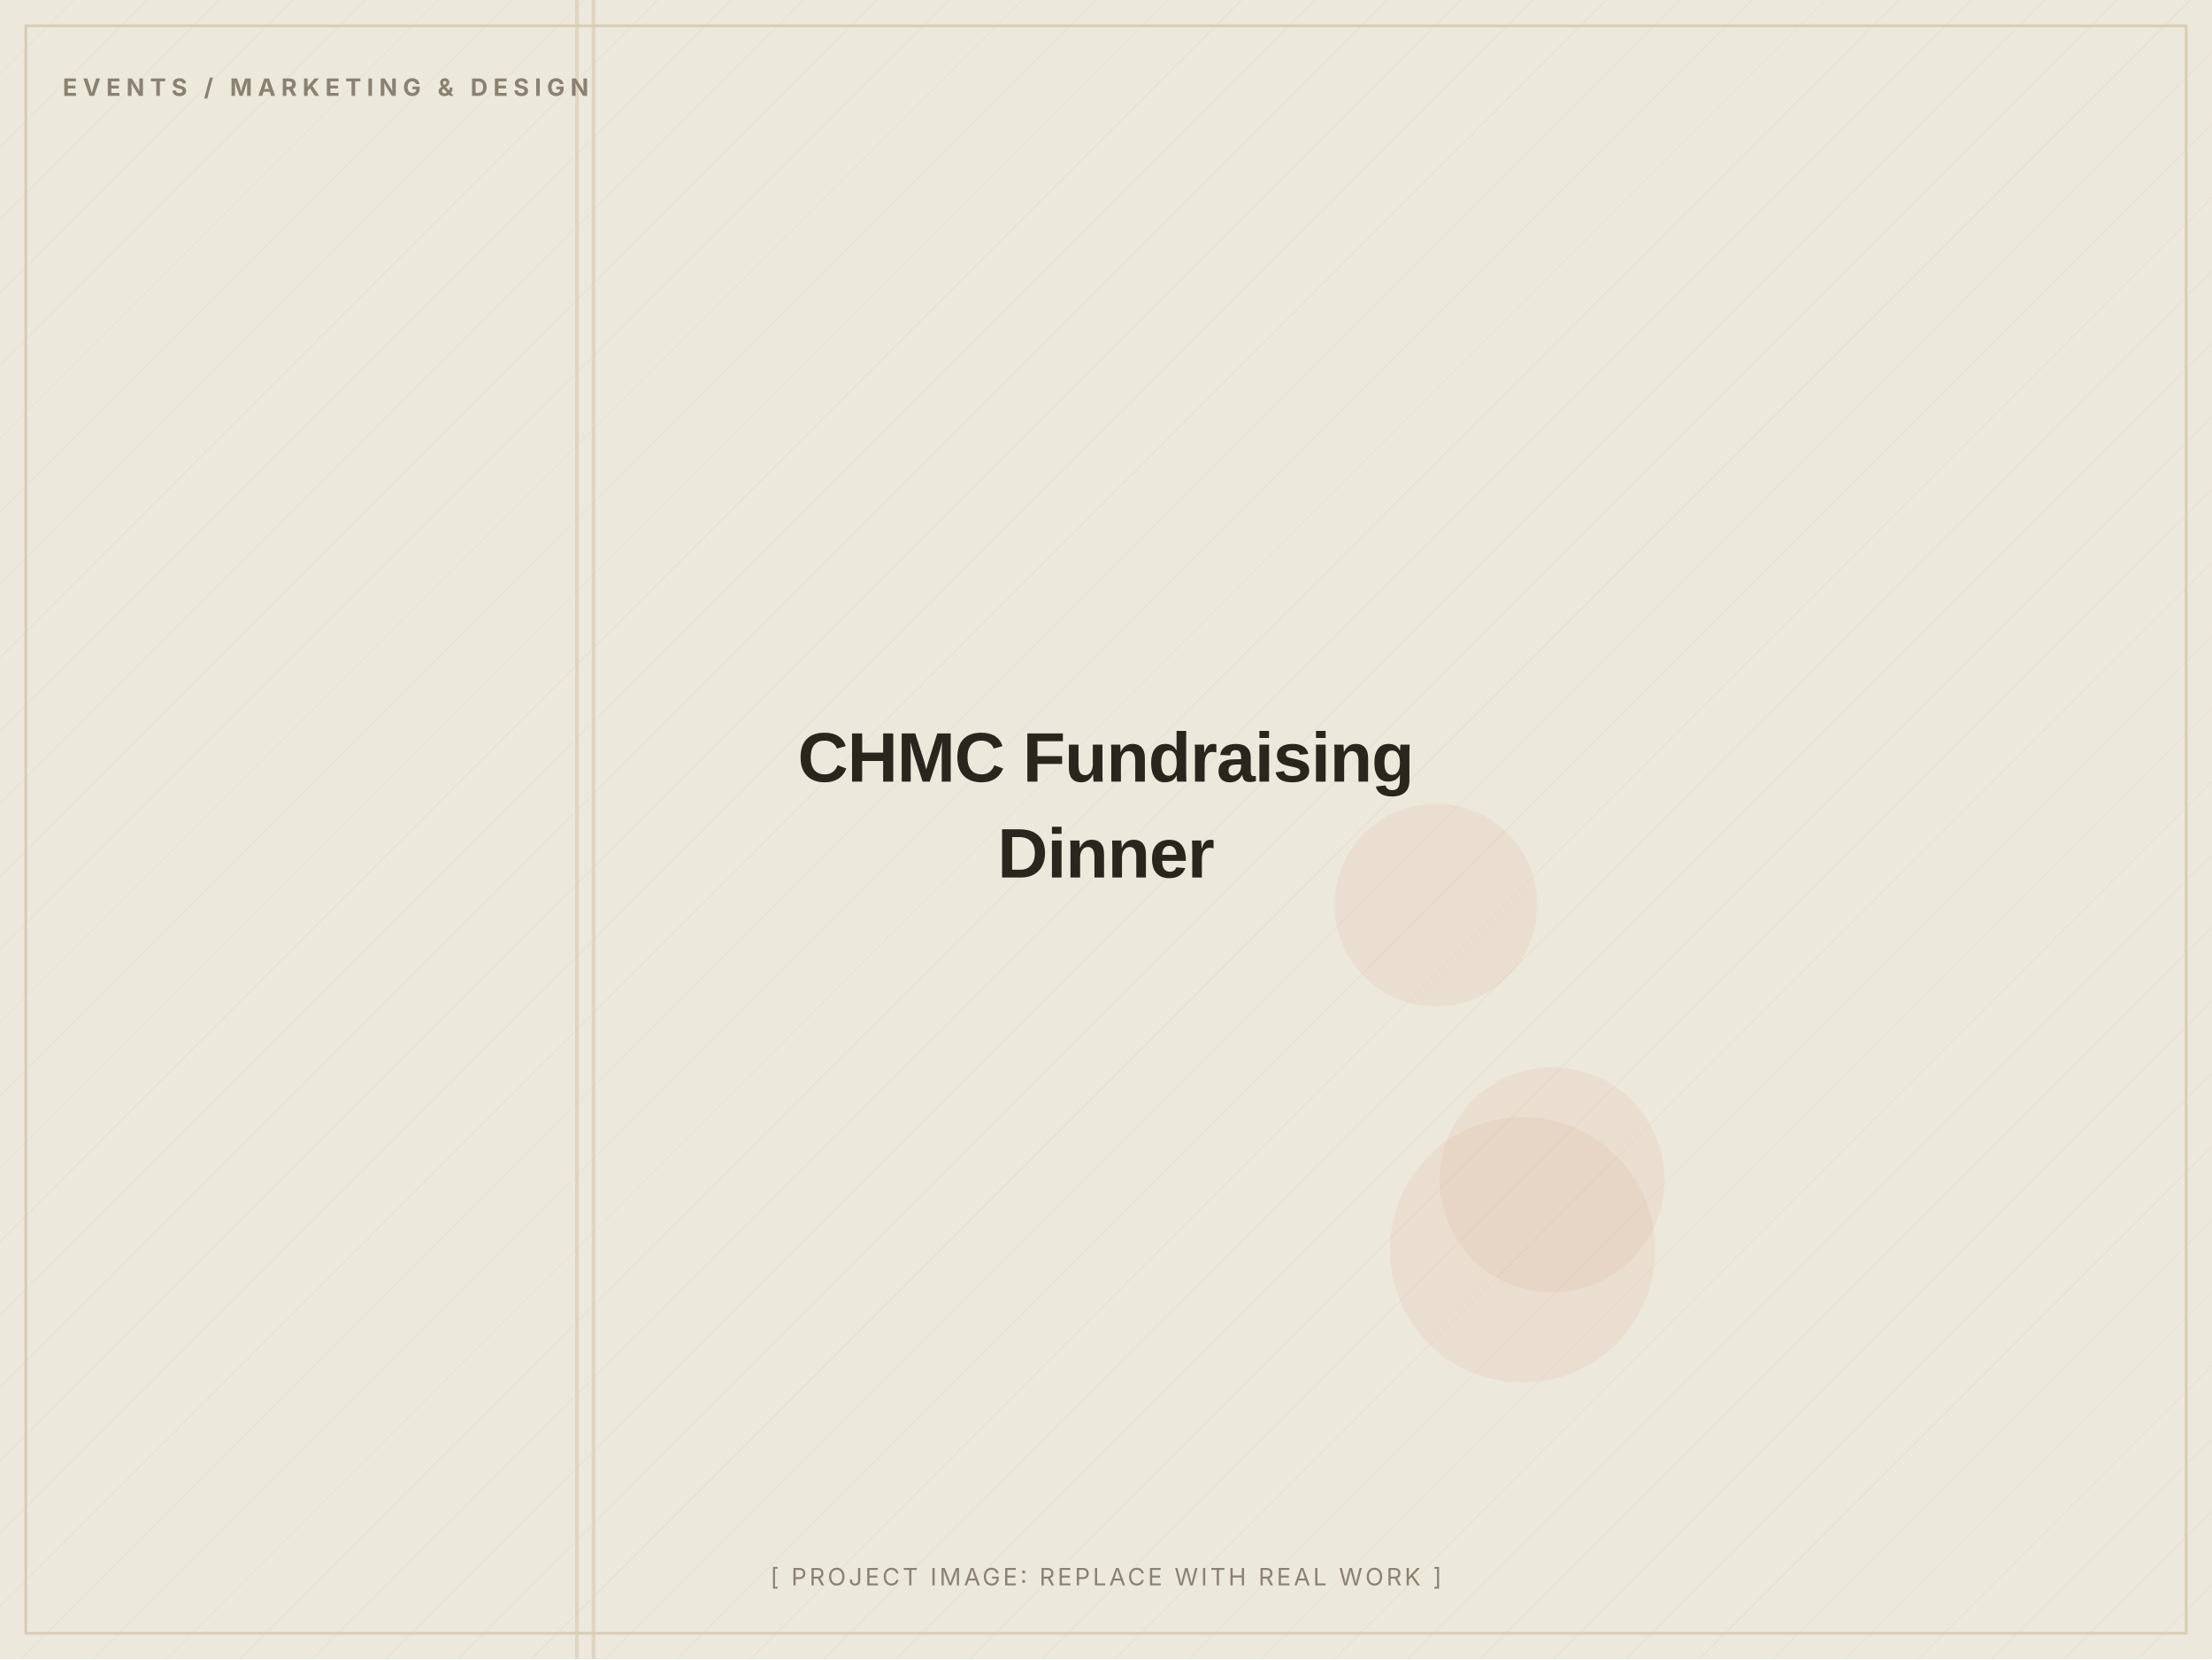
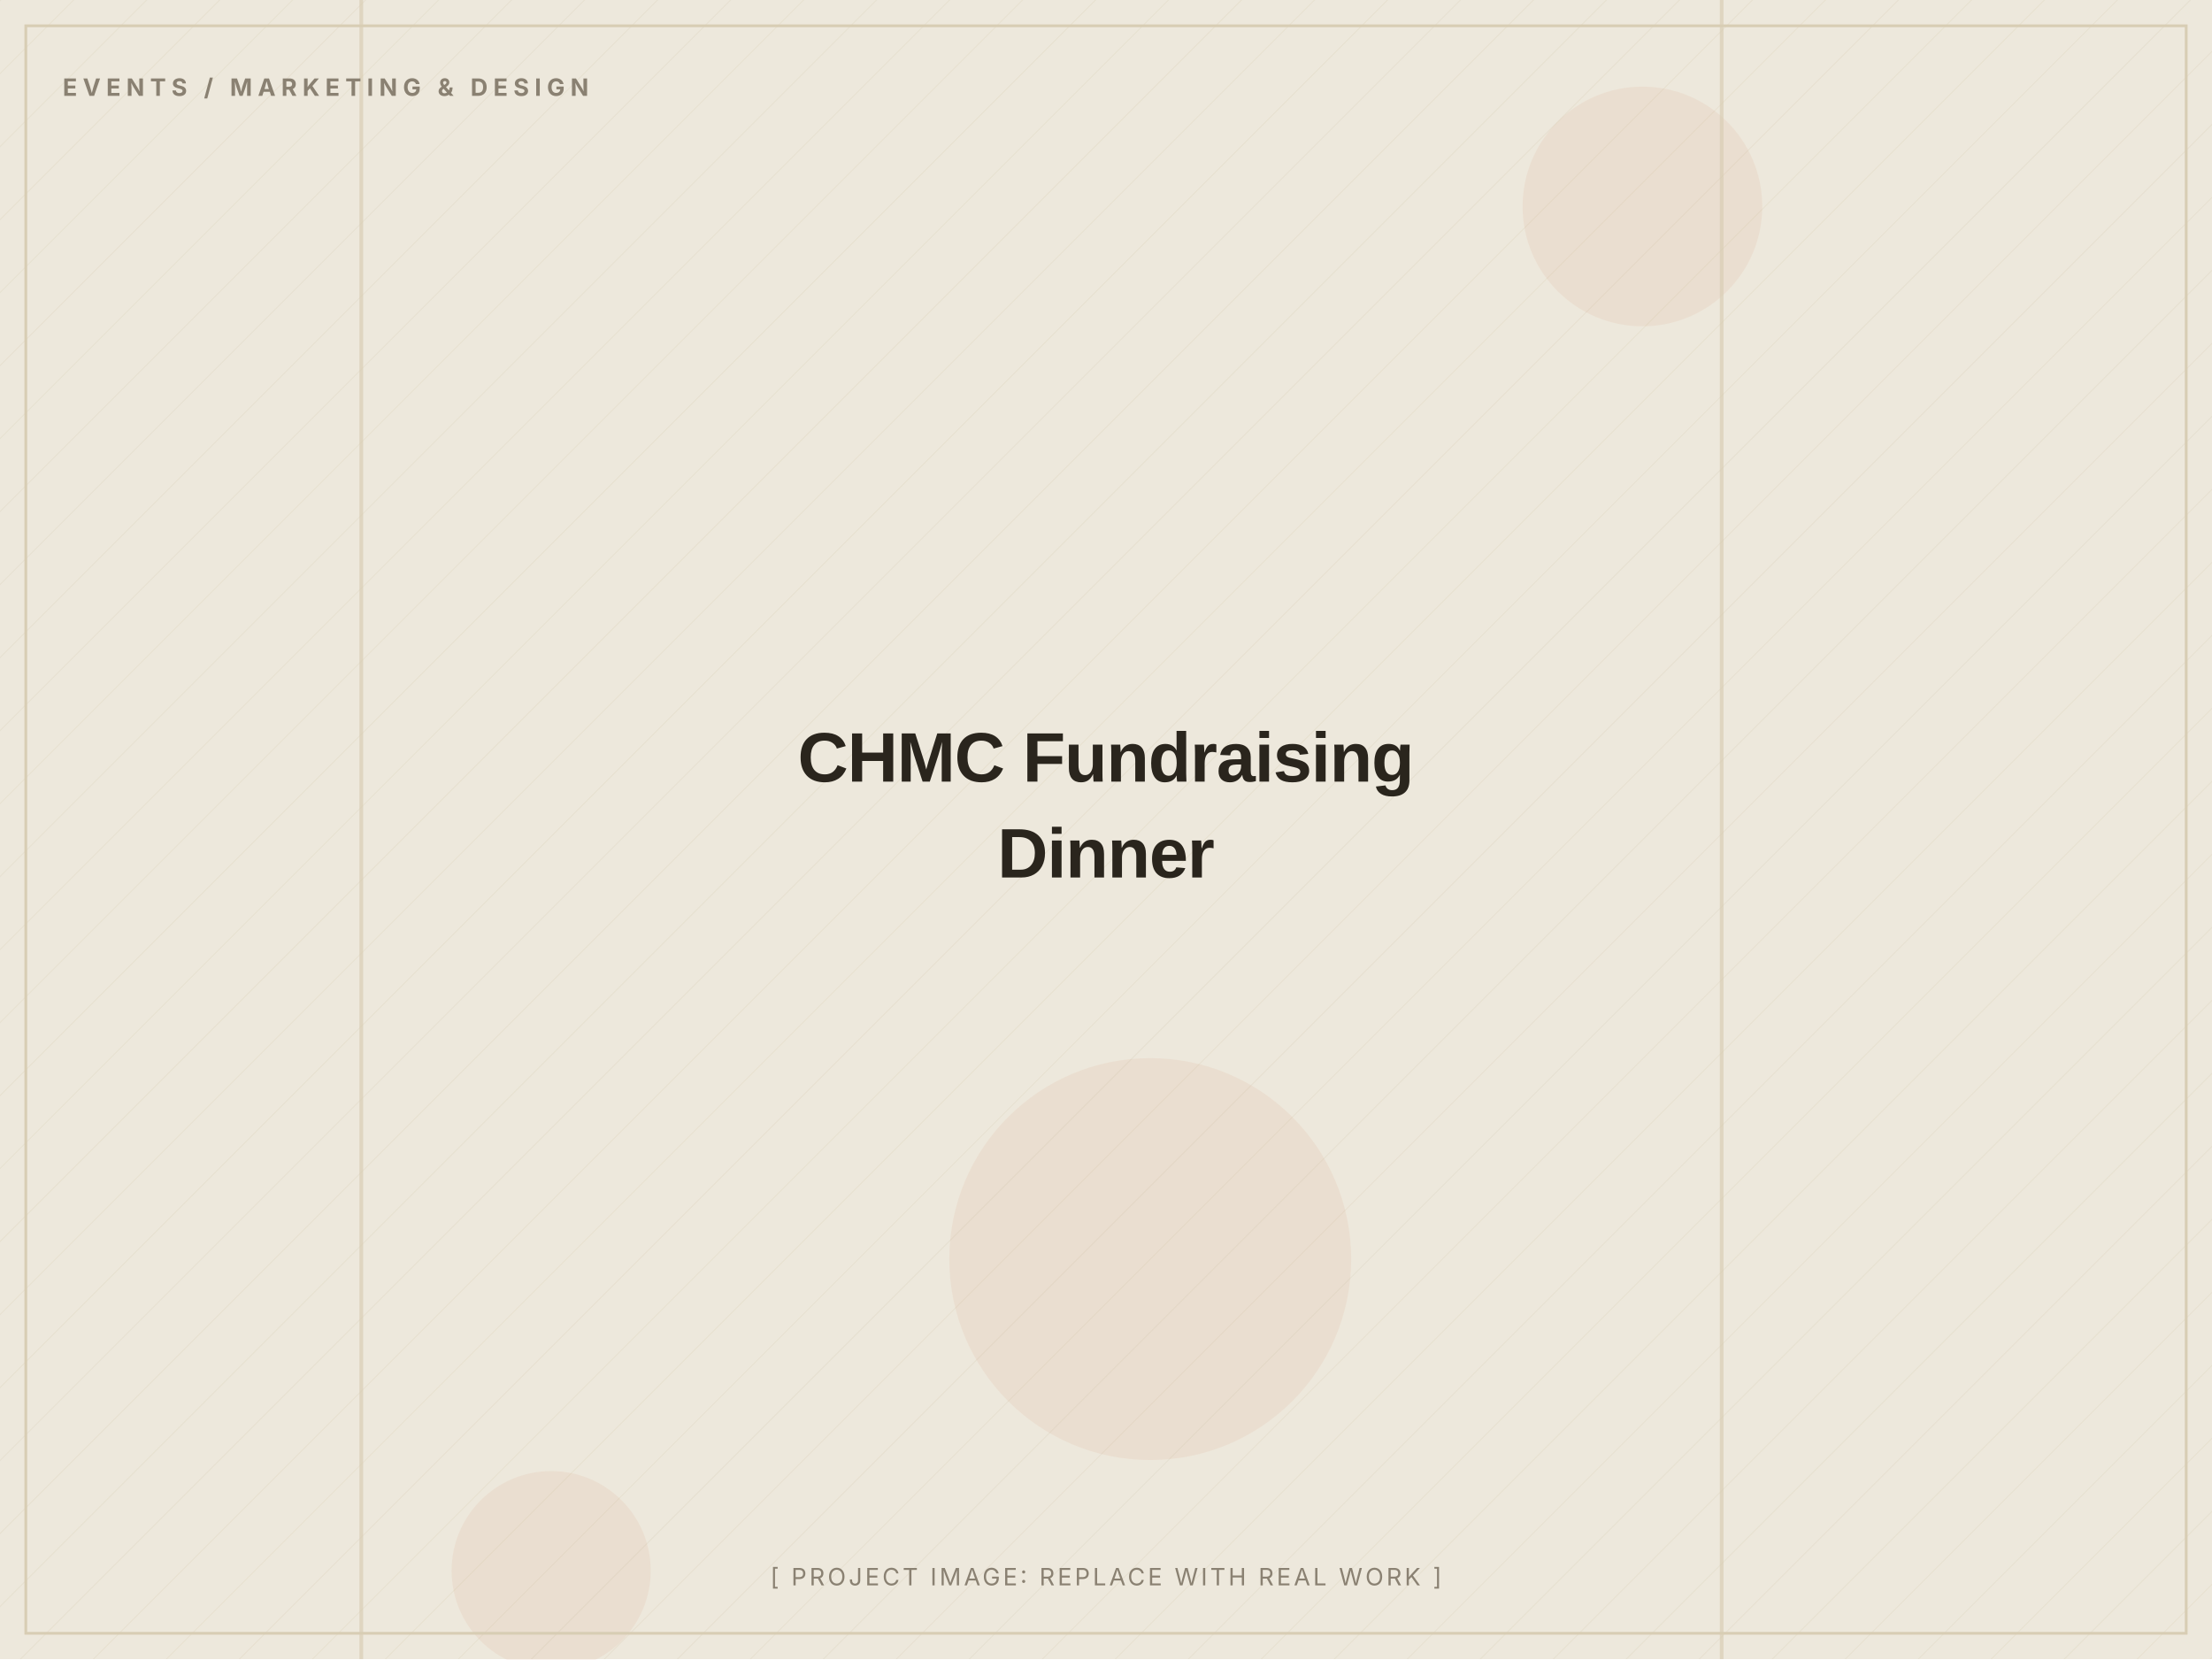
<svg xmlns="http://www.w3.org/2000/svg" width="1200" height="900" viewBox="0 0 1200 900" role="img" aria-label="CHMC Fundraising Dinner (placeholder image)">
  <defs>
    <pattern id="d" width="28" height="28" patternUnits="userSpaceOnUse" patternTransform="rotate(45)">
      <line x1="0" y1="0" x2="0" y2="28" stroke="#D8CDB4" stroke-width="1" opacity="0.5" />
    </pattern>
  </defs>
  <rect width="1200" height="900" fill="#EDE8DC" />
  <rect width="1200" height="900" fill="url(#d)" opacity="0.55" />
-   <circle cx="826" cy="678" r="72" fill="#C2410C" opacity="0.06" />
-   <circle cx="842" cy="640" r="61" fill="#C2410C" opacity="0.06" />
-   <circle cx="779" cy="491" r="55" fill="#C2410C" opacity="0.06" />
-   <rect x="312" y="0" width="2" height="900" fill="#D8CDB4" opacity="0.7" />
-   <rect x="321" y="0" width="2" height="900" fill="#D8CDB4" opacity="0.7" />
+   <circle cx="299" cy="852" r="54" fill="#C2410C" opacity="0.06" />
+   <circle cx="891" cy="112" r="65" fill="#C2410C" opacity="0.06" />
+   <circle cx="624" cy="683" r="109" fill="#C2410C" opacity="0.06" />
+   <rect x="933" y="0" width="2" height="900" fill="#D8CDB4" opacity="0.7" />
+   <rect x="195" y="0" width="2" height="900" fill="#D8CDB4" opacity="0.7" />
  <rect x="14" y="14" width="1172" height="872" fill="none" stroke="#D8CDB4" stroke-width="1.5" />
  <text x="34" y="52" font-family="Inter, Arial, sans-serif" font-weight="700" font-size="13" letter-spacing="3" fill="#8A8172">EVENTS / MARKETING &amp; DESIGN</text>
  <text x="600.0" y="424.0" text-anchor="middle" font-family="Archivo, Arial, sans-serif" font-weight="800" font-size="38" letter-spacing="-0.5" fill="#2A251D">CHMC Fundraising</text>
  <text x="600.0" y="476.0" text-anchor="middle" font-family="Archivo, Arial, sans-serif" font-weight="800" font-size="38" letter-spacing="-0.5" fill="#2A251D">Dinner</text>
  <text x="600.0" y="860" text-anchor="middle" font-family="Inter, Arial, sans-serif" font-size="13" letter-spacing="1.5" fill="#8A8172">[ PROJECT IMAGE: REPLACE WITH REAL WORK ]</text>
</svg>
